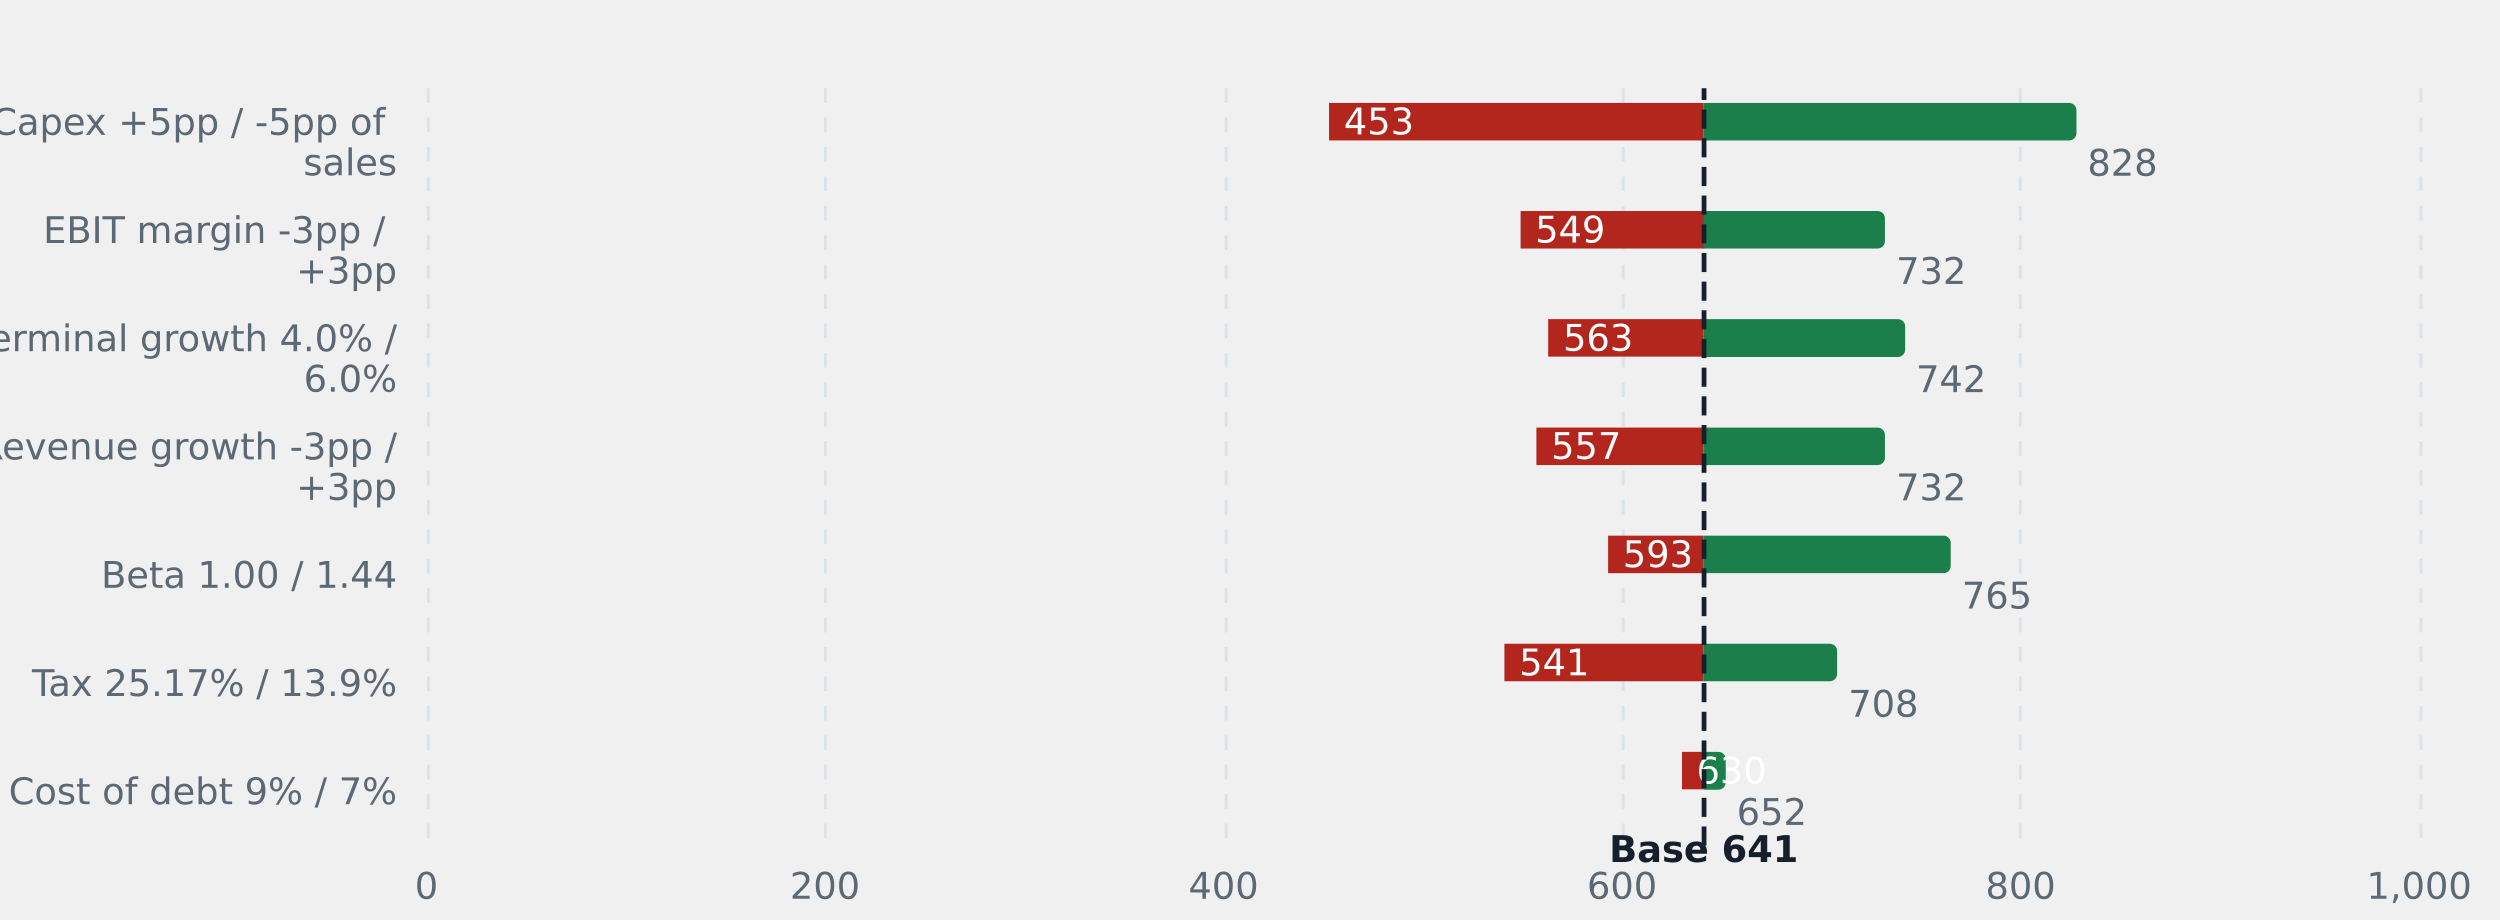
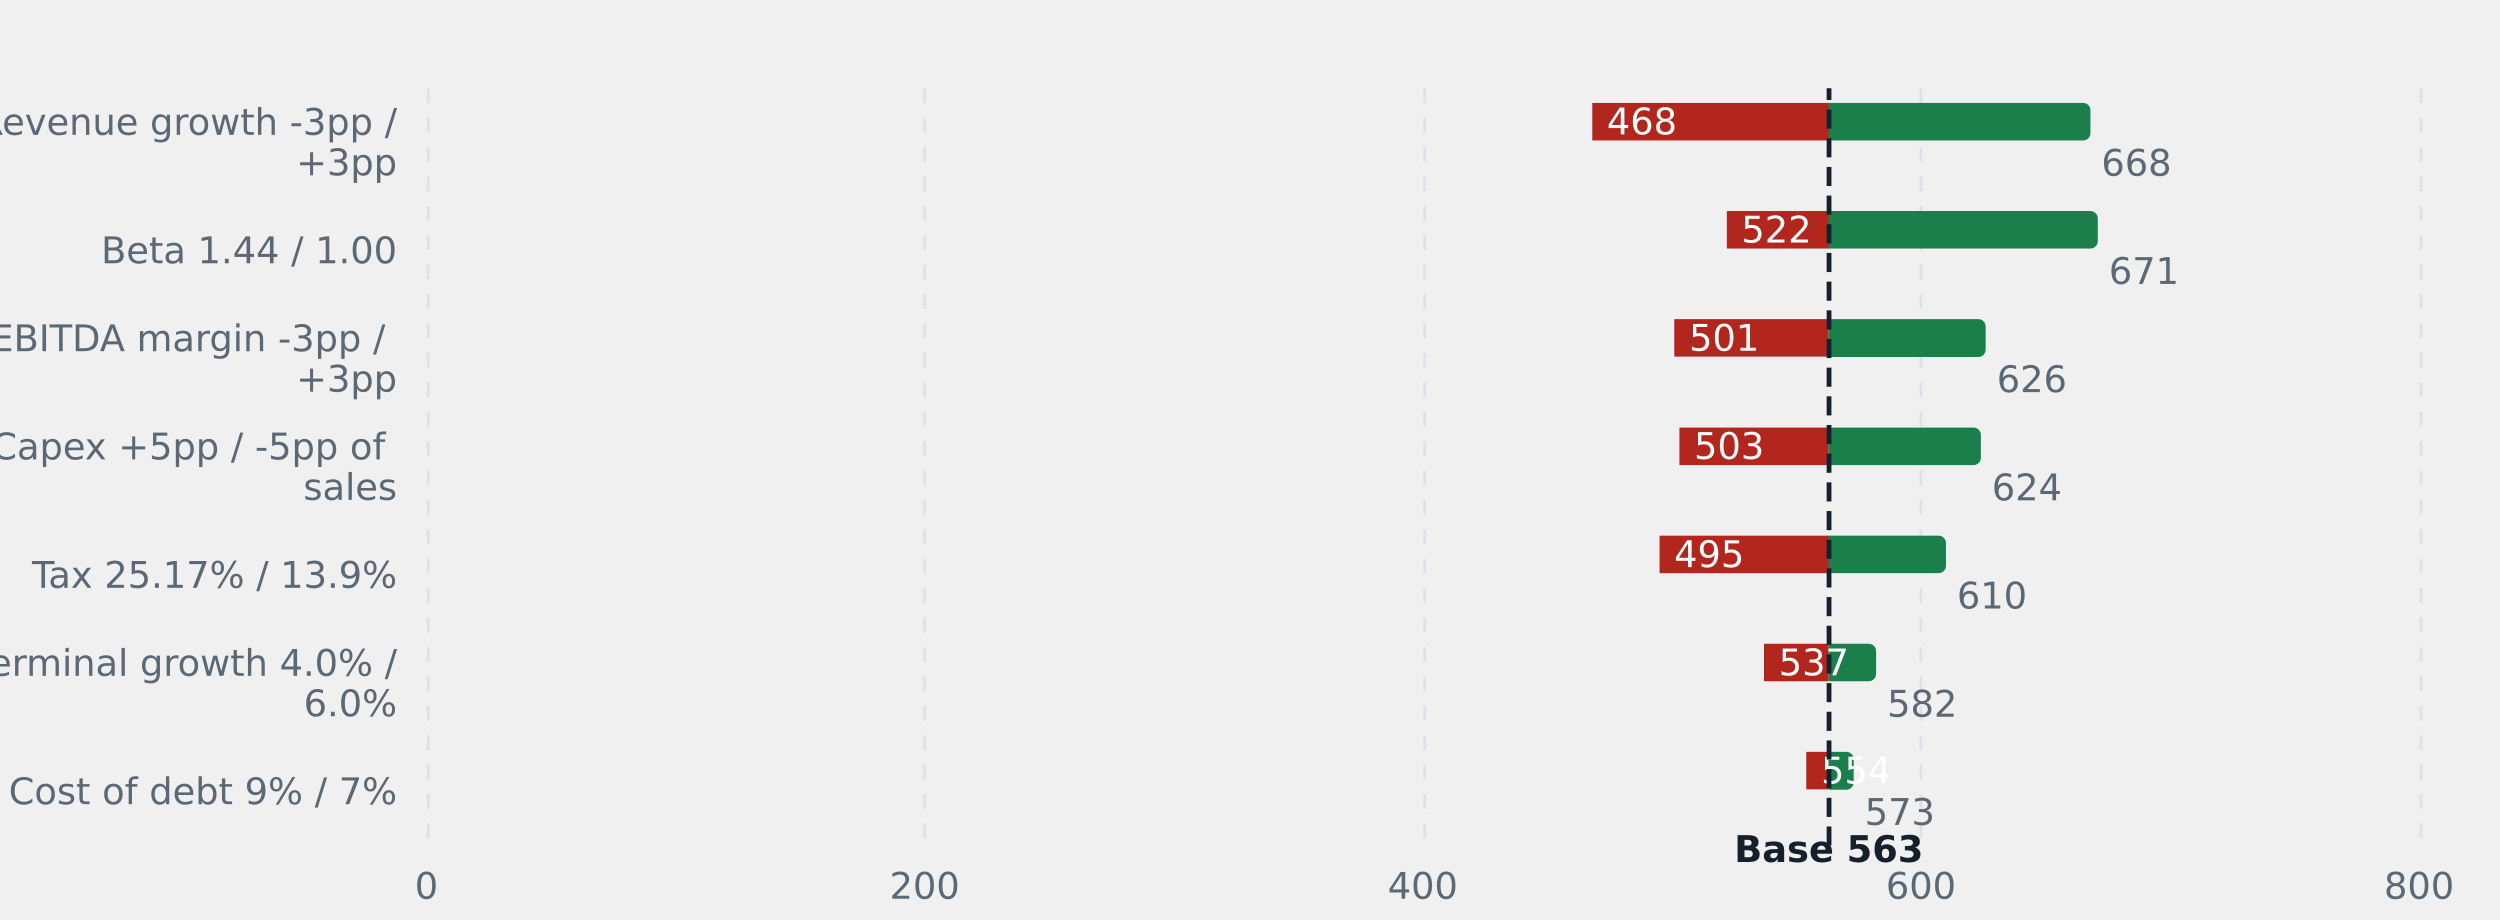
<svg xmlns="http://www.w3.org/2000/svg" preserveAspectRatio="xMidYMid meet" width="680" height="250" version="1.1" baseProfile="full" viewBox="0 0 680 250">
  <rect width="680" height="250" x="0" y="0" fill="none" />
  <path d="M116.5 24L116.5 230" fill="none" pointer-events="visible" stroke="#dbe3ea" stroke-width="0.8" stroke-dasharray="4,4" class="zr15-cls-82" />
-   <path d="M224.5 24L224.5 230" fill="none" pointer-events="visible" stroke="#dbe3ea" stroke-width="0.8" stroke-dasharray="4,4" class="zr15-cls-82" />
-   <path d="M333.5 24L333.5 230" fill="none" pointer-events="visible" stroke="#dbe3ea" stroke-width="0.8" stroke-dasharray="4,4" class="zr15-cls-82" />
-   <path d="M441.5 24L441.5 230" fill="none" pointer-events="visible" stroke="#dbe3ea" stroke-width="0.8" stroke-dasharray="4,4" class="zr15-cls-82" />
-   <path d="M549.5 24L549.5 230" fill="none" pointer-events="visible" stroke="#dbe3ea" stroke-width="0.8" stroke-dasharray="4,4" class="zr15-cls-82" />
+   <path d="M251.5 24L251.5 230" fill="none" pointer-events="visible" stroke="#dbe3ea" stroke-width="0.8" stroke-dasharray="4,4" class="zr15-cls-82" />
+   <path d="M387.5 24L387.5 230" fill="none" pointer-events="visible" stroke="#dbe3ea" stroke-width="0.8" stroke-dasharray="4,4" class="zr15-cls-82" />
+   <path d="M522.5 24L522.5 230" fill="none" pointer-events="visible" stroke="#dbe3ea" stroke-width="0.8" stroke-dasharray="4,4" class="zr15-cls-82" />
  <path d="M658.5 24L658.5 230" fill="none" pointer-events="visible" stroke="#dbe3ea" stroke-width="0.8" stroke-dasharray="4,4" class="zr15-cls-82" />
  <path d="M-104 -5.5l104 0l0 11l-104 0Z" transform="translate(108 215.2857)" fill="none" pointer-events="visible" class="zr15-cls-82" />
  <text dominant-baseline="central" text-anchor="end" style="font-size:10px;font-family:Carlito, Calibri, 'DejaVu Sans', sans-serif;" xml:space="preserve" transform="translate(108 215.2857)" fill="#5b6875">Cost of debt 9% / 7%</text>
-   <path d="M-104 -5.5l104 0l0 11l-104 0Z" transform="translate(108 185.8571)" fill="none" pointer-events="visible" class="zr15-cls-82" />
-   <text dominant-baseline="central" text-anchor="end" style="font-size:10px;font-family:Carlito, Calibri, 'DejaVu Sans', sans-serif;" xml:space="preserve" transform="translate(108 185.8571)" fill="#5b6875">Tax 25.17% / 13.9%</text>
+   <path d="M-104 -11l104 0l0 22l-104 0Z" transform="translate(108 185.8571)" fill="none" pointer-events="visible" class="zr15-cls-82" />
+   <text dominant-baseline="central" text-anchor="end" style="font-size:10px;font-family:Carlito, Calibri, 'DejaVu Sans', sans-serif;" xml:space="preserve" y="-5.5" transform="translate(108 185.8571)" fill="#5b6875">Terminal growth 4.0% /</text>
+   <text dominant-baseline="central" text-anchor="end" style="font-size:10px;font-family:Carlito, Calibri, 'DejaVu Sans', sans-serif;" xml:space="preserve" y="5.5" transform="translate(108 185.8571)" fill="#5b6875"> 6.0%</text>
  <path d="M-104 -5.5l104 0l0 11l-104 0Z" transform="translate(108 156.4286)" fill="none" pointer-events="visible" class="zr15-cls-82" />
-   <text dominant-baseline="central" text-anchor="end" style="font-size:10px;font-family:Carlito, Calibri, 'DejaVu Sans', sans-serif;" xml:space="preserve" transform="translate(108 156.4286)" fill="#5b6875">Beta 1.00 / 1.44</text>
+   <text dominant-baseline="central" text-anchor="end" style="font-size:10px;font-family:Carlito, Calibri, 'DejaVu Sans', sans-serif;" xml:space="preserve" transform="translate(108 156.4286)" fill="#5b6875">Tax 25.17% / 13.9%</text>
  <path d="M-104 -11l104 0l0 22l-104 0Z" transform="translate(108 127)" fill="none" pointer-events="visible" class="zr15-cls-82" />
-   <text dominant-baseline="central" text-anchor="end" style="font-size:10px;font-family:Carlito, Calibri, 'DejaVu Sans', sans-serif;" xml:space="preserve" y="-5.5" transform="translate(108 127)" fill="#5b6875">Revenue growth -3pp /</text>
-   <text dominant-baseline="central" text-anchor="end" style="font-size:10px;font-family:Carlito, Calibri, 'DejaVu Sans', sans-serif;" xml:space="preserve" y="5.5" transform="translate(108 127)" fill="#5b6875"> +3pp</text>
+   <text dominant-baseline="central" text-anchor="end" style="font-size:10px;font-family:Carlito, Calibri, 'DejaVu Sans', sans-serif;" xml:space="preserve" y="-5.5" transform="translate(108 127)" fill="#5b6875">Capex +5pp / -5pp of </text>
+   <text dominant-baseline="central" text-anchor="end" style="font-size:10px;font-family:Carlito, Calibri, 'DejaVu Sans', sans-serif;" y="5.5" transform="translate(108 127)" fill="#5b6875">sales</text>
  <path d="M-104 -11l104 0l0 22l-104 0Z" transform="translate(108 97.5714)" fill="none" pointer-events="visible" class="zr15-cls-82" />
-   <text dominant-baseline="central" text-anchor="end" style="font-size:10px;font-family:Carlito, Calibri, 'DejaVu Sans', sans-serif;" xml:space="preserve" y="-5.5" transform="translate(108 97.5714)" fill="#5b6875">Terminal growth 4.0% /</text>
-   <text dominant-baseline="central" text-anchor="end" style="font-size:10px;font-family:Carlito, Calibri, 'DejaVu Sans', sans-serif;" xml:space="preserve" y="5.5" transform="translate(108 97.5714)" fill="#5b6875"> 6.0%</text>
-   <path d="M-104 -11l104 0l0 22l-104 0Z" transform="translate(108 68.1429)" fill="none" pointer-events="visible" class="zr15-cls-82" />
-   <text dominant-baseline="central" text-anchor="end" style="font-size:10px;font-family:Carlito, Calibri, 'DejaVu Sans', sans-serif;" xml:space="preserve" y="-5.5" transform="translate(108 68.1429)" fill="#5b6875">EBIT margin -3pp / </text>
-   <text dominant-baseline="central" text-anchor="end" style="font-size:10px;font-family:Carlito, Calibri, 'DejaVu Sans', sans-serif;" y="5.5" transform="translate(108 68.1429)" fill="#5b6875">+3pp</text>
+   <text dominant-baseline="central" text-anchor="end" style="font-size:10px;font-family:Carlito, Calibri, 'DejaVu Sans', sans-serif;" xml:space="preserve" y="-5.5" transform="translate(108 97.5714)" fill="#5b6875">EBITDA margin -3pp / </text>
+   <text dominant-baseline="central" text-anchor="end" style="font-size:10px;font-family:Carlito, Calibri, 'DejaVu Sans', sans-serif;" y="5.5" transform="translate(108 97.5714)" fill="#5b6875">+3pp</text>
+   <path d="M-104 -5.5l104 0l0 11l-104 0Z" transform="translate(108 68.1429)" fill="none" pointer-events="visible" class="zr15-cls-82" />
+   <text dominant-baseline="central" text-anchor="end" style="font-size:10px;font-family:Carlito, Calibri, 'DejaVu Sans', sans-serif;" xml:space="preserve" transform="translate(108 68.1429)" fill="#5b6875">Beta 1.44 / 1.00</text>
  <path d="M-104 -11l104 0l0 22l-104 0Z" transform="translate(108 38.7143)" fill="none" pointer-events="visible" class="zr15-cls-82" />
-   <text dominant-baseline="central" text-anchor="end" style="font-size:10px;font-family:Carlito, Calibri, 'DejaVu Sans', sans-serif;" xml:space="preserve" y="-5.5" transform="translate(108 38.7143)" fill="#5b6875">Capex +5pp / -5pp of </text>
-   <text dominant-baseline="central" text-anchor="end" style="font-size:10px;font-family:Carlito, Calibri, 'DejaVu Sans', sans-serif;" y="5.5" transform="translate(108 38.7143)" fill="#5b6875">sales</text>
+   <text dominant-baseline="central" text-anchor="end" style="font-size:10px;font-family:Carlito, Calibri, 'DejaVu Sans', sans-serif;" xml:space="preserve" y="-5.5" transform="translate(108 38.7143)" fill="#5b6875">Revenue growth -3pp /</text>
+   <text dominant-baseline="central" text-anchor="end" style="font-size:10px;font-family:Carlito, Calibri, 'DejaVu Sans', sans-serif;" xml:space="preserve" y="5.5" transform="translate(108 38.7143)" fill="#5b6875"> +3pp</text>
  <text dominant-baseline="central" text-anchor="middle" style="font-size:10px;font-family:Carlito, Calibri, 'DejaVu Sans', sans-serif;" y="5" transform="translate(116 236)" fill="#5b6875">0</text>
-   <text dominant-baseline="central" text-anchor="middle" style="font-size:10px;font-family:Carlito, Calibri, 'DejaVu Sans', sans-serif;" y="5" transform="translate(224.4 236)" fill="#5b6875">200</text>
-   <text dominant-baseline="central" text-anchor="middle" style="font-size:10px;font-family:Carlito, Calibri, 'DejaVu Sans', sans-serif;" y="5" transform="translate(332.8 236)" fill="#5b6875">400</text>
-   <text dominant-baseline="central" text-anchor="middle" style="font-size:10px;font-family:Carlito, Calibri, 'DejaVu Sans', sans-serif;" y="5" transform="translate(441.2 236)" fill="#5b6875">600</text>
-   <text dominant-baseline="central" text-anchor="middle" style="font-size:10px;font-family:Carlito, Calibri, 'DejaVu Sans', sans-serif;" y="5" transform="translate(549.6 236)" fill="#5b6875">800</text>
-   <text dominant-baseline="central" text-anchor="middle" style="font-size:10px;font-family:Carlito, Calibri, 'DejaVu Sans', sans-serif;" y="5" transform="translate(658 236)" fill="#5b6875">1,000</text>
-   <path d="M116 204.5l341.5 0l0 10.2l-341.5 0Z" fill="none" pointer-events="visible" ecmeta_series_index="0" ecmeta_data_index="0" ecmeta_ssr_type="chart" ecmeta_silent="true" class="zr15-cls-82" />
-   <path d="M116 175.1l293.2 0l0 10.2l-293.2 0Z" fill="none" pointer-events="visible" ecmeta_series_index="0" ecmeta_data_index="1" ecmeta_ssr_type="chart" ecmeta_silent="true" class="zr15-cls-82" />
-   <path d="M116 145.7l321.4 0l0 10.2l-321.4 0Z" fill="none" pointer-events="visible" ecmeta_series_index="0" ecmeta_data_index="2" ecmeta_ssr_type="chart" ecmeta_silent="true" class="zr15-cls-82" />
-   <path d="M116 116.3l301.9 0l0 10.2l-301.9 0Z" fill="none" pointer-events="visible" ecmeta_series_index="0" ecmeta_data_index="3" ecmeta_ssr_type="chart" ecmeta_silent="true" class="zr15-cls-82" />
-   <path d="M116 86.8l305.1 0l0 10.2l-305.1 0Z" fill="none" pointer-events="visible" ecmeta_series_index="0" ecmeta_data_index="4" ecmeta_ssr_type="chart" ecmeta_silent="true" class="zr15-cls-82" />
-   <path d="M116 57.4l297.6 0l0 10.2l-297.6 0Z" fill="none" pointer-events="visible" ecmeta_series_index="0" ecmeta_data_index="5" ecmeta_ssr_type="chart" ecmeta_silent="true" class="zr15-cls-82" />
-   <path d="M116 28l245.5 0l0 10.2l-245.5 0Z" fill="none" pointer-events="visible" ecmeta_series_index="0" ecmeta_data_index="6" ecmeta_ssr_type="chart" ecmeta_silent="true" class="zr15-cls-82" />
-   <path d="M457.5 204.5l6 0l0 10.2l-6 0Z" fill="#b3261e" ecmeta_series_index="1" ecmeta_data_index="0" ecmeta_ssr_type="chart" class="zr15-cls-83" />
-   <path d="M409.2 175.1l54.2 0l0 10.2l-54.2 0Z" fill="#b3261e" ecmeta_series_index="1" ecmeta_data_index="1" ecmeta_ssr_type="chart" class="zr15-cls-83" />
-   <path d="M437.4 145.7l26 0l0 10.2l-26 0Z" fill="#b3261e" ecmeta_series_index="1" ecmeta_data_index="2" ecmeta_ssr_type="chart" class="zr15-cls-83" />
-   <path d="M417.9 116.3l45.5 0l0 10.2l-45.5 0Z" fill="#b3261e" ecmeta_series_index="1" ecmeta_data_index="3" ecmeta_ssr_type="chart" class="zr15-cls-83" />
-   <path d="M421.1 86.8l42.3 0l0 10.2l-42.3 0Z" fill="#b3261e" ecmeta_series_index="1" ecmeta_data_index="4" ecmeta_ssr_type="chart" class="zr15-cls-83" />
-   <path d="M413.6 57.4l49.9 0l0 10.2l-49.9 0Z" fill="#b3261e" ecmeta_series_index="1" ecmeta_data_index="5" ecmeta_ssr_type="chart" class="zr15-cls-83" />
-   <path d="M361.5 28l101.9 0l0 10.2l-101.9 0Z" fill="#b3261e" ecmeta_series_index="1" ecmeta_data_index="6" ecmeta_ssr_type="chart" class="zr15-cls-83" />
-   <path d="M463.4 204.5L467.4 204.5A2 2 0 0 1 469.4 206.5L469.4 212.8A2 2 0 0 1 467.4 214.8L463.4 214.8L463.4 204.5Z" fill="#1a7f4b" ecmeta_series_index="2" ecmeta_data_index="0" ecmeta_ssr_type="chart" class="zr15-cls-84" />
-   <path d="M463.4 175.1L497.7 175.1A2 2 0 0 1 499.7 177.1L499.7 183.3A2 2 0 0 1 497.7 185.3L463.4 185.3L463.4 175.1Z" fill="#1a7f4b" ecmeta_series_index="2" ecmeta_data_index="1" ecmeta_ssr_type="chart" class="zr15-cls-84" />
-   <path d="M463.4 145.7L528.6 145.7A2 2 0 0 1 530.6 147.7L530.6 153.9A2 2 0 0 1 528.6 155.9L463.4 155.9L463.4 145.7Z" fill="#1a7f4b" ecmeta_series_index="2" ecmeta_data_index="2" ecmeta_ssr_type="chart" class="zr15-cls-84" />
-   <path d="M463.4 116.3L510.7 116.3A2 2 0 0 1 512.7 118.3L512.7 124.5A2 2 0 0 1 510.7 126.5L463.4 126.5L463.4 116.3Z" fill="#1a7f4b" ecmeta_series_index="2" ecmeta_data_index="3" ecmeta_ssr_type="chart" class="zr15-cls-84" />
-   <path d="M463.4 86.8L516.2 86.8A2 2 0 0 1 518.2 88.8L518.2 95.1A2 2 0 0 1 516.2 97.1L463.4 97.1L463.4 86.8Z" fill="#1a7f4b" ecmeta_series_index="2" ecmeta_data_index="4" ecmeta_ssr_type="chart" class="zr15-cls-84" />
-   <path d="M463.4 57.4L510.7 57.4A2 2 0 0 1 512.7 59.4L512.7 65.6A2 2 0 0 1 510.7 67.6L463.4 67.6L463.4 57.4Z" fill="#1a7f4b" ecmeta_series_index="2" ecmeta_data_index="5" ecmeta_ssr_type="chart" class="zr15-cls-84" />
-   <path d="M463.4 28L562.8 28A2 2 0 0 1 564.8 30L564.8 36.2A2 2 0 0 1 562.8 38.2L463.4 38.2L463.4 28Z" fill="#1a7f4b" ecmeta_series_index="2" ecmeta_data_index="6" ecmeta_ssr_type="chart" class="zr15-cls-84" />
-   <path d="M116 215.8l353.4 0l0 10.2l-353.4 0Z" fill="none" pointer-events="visible" ecmeta_series_index="3" ecmeta_data_index="0" ecmeta_ssr_type="chart" ecmeta_silent="true" class="zr15-cls-82" />
-   <path d="M116 186.4l383.7 0l0 10.2l-383.7 0Z" fill="none" pointer-events="visible" ecmeta_series_index="3" ecmeta_data_index="1" ecmeta_ssr_type="chart" ecmeta_silent="true" class="zr15-cls-82" />
-   <path d="M116 156.9l414.6 0l0 10.2l-414.6 0Z" fill="none" pointer-events="visible" ecmeta_series_index="3" ecmeta_data_index="2" ecmeta_ssr_type="chart" ecmeta_silent="true" class="zr15-cls-82" />
-   <path d="M116 127.5l396.7 0l0 10.2l-396.7 0Z" fill="none" pointer-events="visible" ecmeta_series_index="3" ecmeta_data_index="3" ecmeta_ssr_type="chart" ecmeta_silent="true" class="zr15-cls-82" />
-   <path d="M116 98.1l402.2 0l0 10.2l-402.2 0Z" fill="none" pointer-events="visible" ecmeta_series_index="3" ecmeta_data_index="4" ecmeta_ssr_type="chart" ecmeta_silent="true" class="zr15-cls-82" />
-   <path d="M116 68.7l396.7 0l0 10.2l-396.7 0Z" fill="none" pointer-events="visible" ecmeta_series_index="3" ecmeta_data_index="5" ecmeta_ssr_type="chart" ecmeta_silent="true" class="zr15-cls-82" />
-   <path d="M116 39.2l448.8 0l0 10.2l-448.8 0Z" fill="none" pointer-events="visible" ecmeta_series_index="3" ecmeta_data_index="6" ecmeta_ssr_type="chart" ecmeta_silent="true" class="zr15-cls-82" />
-   <text dominant-baseline="central" text-anchor="start" style="font-size:10px;font-family:Carlito, Calibri, 'DejaVu Sans', sans-serif;" transform="translate(461.46 209.6593)" fill="#fff">630</text>
-   <text dominant-baseline="central" text-anchor="start" style="font-size:10px;font-family:Carlito, Calibri, 'DejaVu Sans', sans-serif;" transform="translate(413.222 180.2307)" fill="#fff">541</text>
-   <text dominant-baseline="central" text-anchor="start" style="font-size:10px;font-family:Carlito, Calibri, 'DejaVu Sans', sans-serif;" transform="translate(441.406 150.8021)" fill="#fff">593</text>
-   <text dominant-baseline="central" text-anchor="start" style="font-size:10px;font-family:Carlito, Calibri, 'DejaVu Sans', sans-serif;" transform="translate(421.894 121.3735)" fill="#fff">557</text>
-   <text dominant-baseline="central" text-anchor="start" style="font-size:10px;font-family:Carlito, Calibri, 'DejaVu Sans', sans-serif;" transform="translate(425.146 91.945)" fill="#fff">563</text>
-   <text dominant-baseline="central" text-anchor="start" style="font-size:10px;font-family:Carlito, Calibri, 'DejaVu Sans', sans-serif;" transform="translate(417.558 62.5164)" fill="#fff">549</text>
-   <text dominant-baseline="central" text-anchor="start" style="font-size:10px;font-family:Carlito, Calibri, 'DejaVu Sans', sans-serif;" transform="translate(365.526 33.0878)" fill="#fff">453</text>
-   <text dominant-baseline="central" text-anchor="start" style="font-size:10px;font-family:Carlito, Calibri, 'DejaVu Sans', sans-serif;" transform="translate(472.384 220.9122)" fill="#5b6875">652</text>
-   <text dominant-baseline="central" text-anchor="start" style="font-size:10px;font-family:Carlito, Calibri, 'DejaVu Sans', sans-serif;" transform="translate(502.736 191.4836)" fill="#5b6875">708</text>
-   <text dominant-baseline="central" text-anchor="start" style="font-size:10px;font-family:Carlito, Calibri, 'DejaVu Sans', sans-serif;" transform="translate(533.63 162.055)" fill="#5b6875">765</text>
-   <text dominant-baseline="central" text-anchor="start" style="font-size:10px;font-family:Carlito, Calibri, 'DejaVu Sans', sans-serif;" transform="translate(515.744 132.6265)" fill="#5b6875">732</text>
-   <text dominant-baseline="central" text-anchor="start" style="font-size:10px;font-family:Carlito, Calibri, 'DejaVu Sans', sans-serif;" transform="translate(521.164 103.1979)" fill="#5b6875">742</text>
-   <text dominant-baseline="central" text-anchor="start" style="font-size:10px;font-family:Carlito, Calibri, 'DejaVu Sans', sans-serif;" transform="translate(515.744 73.7693)" fill="#5b6875">732</text>
-   <text dominant-baseline="central" text-anchor="start" style="font-size:10px;font-family:Carlito, Calibri, 'DejaVu Sans', sans-serif;" transform="translate(567.776 44.3407)" fill="#5b6875">828</text>
-   <path d="M463.5 230L463.5 24" fill="none" pointer-events="visible" stroke="#16202c" stroke-width="1.3" stroke-dasharray="5.2,2.6" ecmeta_series_index="2" ecmeta_data_index="0" ecmeta_ssr_type="chart" ecmeta_silent="true" class="zr15-cls-82" />
-   <text dominant-baseline="central" text-anchor="middle" style="font-size:10px;font-family:Carlito, Calibri, 'DejaVu Sans', sans-serif;font-weight:700;" xml:space="preserve" y="-5" transform="translate(463.422 236)" fill="#16202c">Base 641</text>
+   <text dominant-baseline="central" text-anchor="middle" style="font-size:10px;font-family:Carlito, Calibri, 'DejaVu Sans', sans-serif;" y="5" transform="translate(251.5 236)" fill="#5b6875">200</text>
+   <text dominant-baseline="central" text-anchor="middle" style="font-size:10px;font-family:Carlito, Calibri, 'DejaVu Sans', sans-serif;" y="5" transform="translate(387 236)" fill="#5b6875">400</text>
+   <text dominant-baseline="central" text-anchor="middle" style="font-size:10px;font-family:Carlito, Calibri, 'DejaVu Sans', sans-serif;" y="5" transform="translate(522.5 236)" fill="#5b6875">600</text>
+   <text dominant-baseline="central" text-anchor="middle" style="font-size:10px;font-family:Carlito, Calibri, 'DejaVu Sans', sans-serif;" y="5" transform="translate(658 236)" fill="#5b6875">800</text>
+   <path d="M116 204.5l375.3 0l0 10.2l-375.3 0Z" fill="none" pointer-events="visible" ecmeta_series_index="0" ecmeta_data_index="0" ecmeta_ssr_type="chart" ecmeta_silent="true" class="zr15-cls-82" />
+   <path d="M116 175.1l363.8 0l0 10.2l-363.8 0Z" fill="none" pointer-events="visible" ecmeta_series_index="0" ecmeta_data_index="1" ecmeta_ssr_type="chart" ecmeta_silent="true" class="zr15-cls-82" />
+   <path d="M116 145.7l335.4 0l0 10.2l-335.4 0Z" fill="none" pointer-events="visible" ecmeta_series_index="0" ecmeta_data_index="2" ecmeta_ssr_type="chart" ecmeta_silent="true" class="zr15-cls-82" />
+   <path d="M116 116.3l340.8 0l0 10.2l-340.8 0Z" fill="none" pointer-events="visible" ecmeta_series_index="0" ecmeta_data_index="3" ecmeta_ssr_type="chart" ecmeta_silent="true" class="zr15-cls-82" />
+   <path d="M116 86.8l339.4 0l0 10.2l-339.4 0Z" fill="none" pointer-events="visible" ecmeta_series_index="0" ecmeta_data_index="4" ecmeta_ssr_type="chart" ecmeta_silent="true" class="zr15-cls-82" />
+   <path d="M116 57.4l353.7 0l0 10.2l-353.7 0Z" fill="none" pointer-events="visible" ecmeta_series_index="0" ecmeta_data_index="5" ecmeta_ssr_type="chart" ecmeta_silent="true" class="zr15-cls-82" />
+   <path d="M116 28l317.1 0l0 10.2l-317.1 0Z" fill="none" pointer-events="visible" ecmeta_series_index="0" ecmeta_data_index="6" ecmeta_ssr_type="chart" ecmeta_silent="true" class="zr15-cls-82" />
+   <path d="M491.3 204.5l6.1 0l0 10.2l-6.1 0Z" fill="#b3261e" ecmeta_series_index="1" ecmeta_data_index="0" ecmeta_ssr_type="chart" class="zr15-cls-83" />
+   <path d="M479.8 175.1l17.6 0l0 10.2l-17.6 0Z" fill="#b3261e" ecmeta_series_index="1" ecmeta_data_index="1" ecmeta_ssr_type="chart" class="zr15-cls-83" />
+   <path d="M451.4 145.7l46.1 0l0 10.2l-46.1 0Z" fill="#b3261e" ecmeta_series_index="1" ecmeta_data_index="2" ecmeta_ssr_type="chart" class="zr15-cls-83" />
+   <path d="M456.8 116.3l40.6 0l0 10.2l-40.6 0Z" fill="#b3261e" ecmeta_series_index="1" ecmeta_data_index="3" ecmeta_ssr_type="chart" class="zr15-cls-83" />
+   <path d="M455.4 86.8l42 0l0 10.2l-42 0Z" fill="#b3261e" ecmeta_series_index="1" ecmeta_data_index="4" ecmeta_ssr_type="chart" class="zr15-cls-83" />
+   <path d="M469.7 57.4l27.8 0l0 10.2l-27.8 0Z" fill="#b3261e" ecmeta_series_index="1" ecmeta_data_index="5" ecmeta_ssr_type="chart" class="zr15-cls-83" />
+   <path d="M433.1 28l64.4 0l0 10.2l-64.4 0Z" fill="#b3261e" ecmeta_series_index="1" ecmeta_data_index="6" ecmeta_ssr_type="chart" class="zr15-cls-83" />
+   <path d="M497.4 204.5L502.2 204.5A2 2 0 0 1 504.2 206.5L504.2 212.8A2 2 0 0 1 502.2 214.8L497.4 214.8L497.4 204.5Z" fill="#1a7f4b" ecmeta_series_index="2" ecmeta_data_index="0" ecmeta_ssr_type="chart" class="zr15-cls-84" />
+   <path d="M497.4 175.1L508.3 175.1A2 2 0 0 1 510.3 177.1L510.3 183.3A2 2 0 0 1 508.3 185.3L497.4 185.3L497.4 175.1Z" fill="#1a7f4b" ecmeta_series_index="2" ecmeta_data_index="1" ecmeta_ssr_type="chart" class="zr15-cls-84" />
+   <path d="M497.4 145.7L527.3 145.7A2 2 0 0 1 529.3 147.7L529.3 153.9A2 2 0 0 1 527.3 155.9L497.4 155.9L497.4 145.7Z" fill="#1a7f4b" ecmeta_series_index="2" ecmeta_data_index="2" ecmeta_ssr_type="chart" class="zr15-cls-84" />
+   <path d="M497.4 116.3L536.8 116.3A2 2 0 0 1 538.8 118.3L538.8 124.5A2 2 0 0 1 536.8 126.5L497.4 126.5L497.4 116.3Z" fill="#1a7f4b" ecmeta_series_index="2" ecmeta_data_index="3" ecmeta_ssr_type="chart" class="zr15-cls-84" />
+   <path d="M497.4 86.8L538.1 86.8A2 2 0 0 1 540.1 88.8L540.1 95.1A2 2 0 0 1 538.1 97.1L497.4 97.1L497.4 86.8Z" fill="#1a7f4b" ecmeta_series_index="2" ecmeta_data_index="4" ecmeta_ssr_type="chart" class="zr15-cls-84" />
+   <path d="M497.4 57.4L568.6 57.4A2 2 0 0 1 570.6 59.4L570.6 65.6A2 2 0 0 1 568.6 67.6L497.4 67.6L497.4 57.4Z" fill="#1a7f4b" ecmeta_series_index="2" ecmeta_data_index="5" ecmeta_ssr_type="chart" class="zr15-cls-84" />
+   <path d="M497.4 28L566.6 28A2 2 0 0 1 568.6 30L568.6 36.2A2 2 0 0 1 566.6 38.2L497.4 38.2L497.4 28Z" fill="#1a7f4b" ecmeta_series_index="2" ecmeta_data_index="6" ecmeta_ssr_type="chart" class="zr15-cls-84" />
+   <path d="M116 215.8l388.2 0l0 10.2l-388.2 0Z" fill="none" pointer-events="visible" ecmeta_series_index="3" ecmeta_data_index="0" ecmeta_ssr_type="chart" ecmeta_silent="true" class="zr15-cls-82" />
+   <path d="M116 186.4l394.3 0l0 10.2l-394.3 0Z" fill="none" pointer-events="visible" ecmeta_series_index="3" ecmeta_data_index="1" ecmeta_ssr_type="chart" ecmeta_silent="true" class="zr15-cls-82" />
+   <path d="M116 156.9l413.3 0l0 10.2l-413.3 0Z" fill="none" pointer-events="visible" ecmeta_series_index="3" ecmeta_data_index="2" ecmeta_ssr_type="chart" ecmeta_silent="true" class="zr15-cls-82" />
+   <path d="M116 127.5l422.8 0l0 10.2l-422.8 0Z" fill="none" pointer-events="visible" ecmeta_series_index="3" ecmeta_data_index="3" ecmeta_ssr_type="chart" ecmeta_silent="true" class="zr15-cls-82" />
+   <path d="M116 98.1l424.1 0l0 10.2l-424.1 0Z" fill="none" pointer-events="visible" ecmeta_series_index="3" ecmeta_data_index="4" ecmeta_ssr_type="chart" ecmeta_silent="true" class="zr15-cls-82" />
+   <path d="M116 68.7l454.6 0l0 10.2l-454.6 0Z" fill="none" pointer-events="visible" ecmeta_series_index="3" ecmeta_data_index="5" ecmeta_ssr_type="chart" ecmeta_silent="true" class="zr15-cls-82" />
+   <path d="M116 39.2l452.6 0l0 10.2l-452.6 0Z" fill="none" pointer-events="visible" ecmeta_series_index="3" ecmeta_data_index="6" ecmeta_ssr_type="chart" ecmeta_silent="true" class="zr15-cls-82" />
+   <text dominant-baseline="central" text-anchor="start" style="font-size:10px;font-family:Carlito, Calibri, 'DejaVu Sans', sans-serif;" transform="translate(495.335 209.6593)" fill="#fff">554</text>
+   <text dominant-baseline="central" text-anchor="start" style="font-size:10px;font-family:Carlito, Calibri, 'DejaVu Sans', sans-serif;" transform="translate(483.8175 180.2307)" fill="#fff">537</text>
+   <text dominant-baseline="central" text-anchor="start" style="font-size:10px;font-family:Carlito, Calibri, 'DejaVu Sans', sans-serif;" transform="translate(455.3625 150.8021)" fill="#fff">495</text>
+   <text dominant-baseline="central" text-anchor="start" style="font-size:10px;font-family:Carlito, Calibri, 'DejaVu Sans', sans-serif;" transform="translate(460.7825 121.3735)" fill="#fff">503</text>
+   <text dominant-baseline="central" text-anchor="start" style="font-size:10px;font-family:Carlito, Calibri, 'DejaVu Sans', sans-serif;" transform="translate(459.4275 91.945)" fill="#fff">501</text>
+   <text dominant-baseline="central" text-anchor="start" style="font-size:10px;font-family:Carlito, Calibri, 'DejaVu Sans', sans-serif;" transform="translate(473.655 62.5164)" fill="#fff">522</text>
+   <text dominant-baseline="central" text-anchor="start" style="font-size:10px;font-family:Carlito, Calibri, 'DejaVu Sans', sans-serif;" transform="translate(437.07 33.0878)" fill="#fff">468</text>
+   <text dominant-baseline="central" text-anchor="start" style="font-size:10px;font-family:Carlito, Calibri, 'DejaVu Sans', sans-serif;" transform="translate(507.2075 220.9122)" fill="#5b6875">573</text>
+   <text dominant-baseline="central" text-anchor="start" style="font-size:10px;font-family:Carlito, Calibri, 'DejaVu Sans', sans-serif;" transform="translate(513.305 191.4836)" fill="#5b6875">582</text>
+   <text dominant-baseline="central" text-anchor="start" style="font-size:10px;font-family:Carlito, Calibri, 'DejaVu Sans', sans-serif;" transform="translate(532.275 162.055)" fill="#5b6875">610</text>
+   <text dominant-baseline="central" text-anchor="start" style="font-size:10px;font-family:Carlito, Calibri, 'DejaVu Sans', sans-serif;" transform="translate(541.76 132.6265)" fill="#5b6875">624</text>
+   <text dominant-baseline="central" text-anchor="start" style="font-size:10px;font-family:Carlito, Calibri, 'DejaVu Sans', sans-serif;" transform="translate(543.115 103.1979)" fill="#5b6875">626</text>
+   <text dominant-baseline="central" text-anchor="start" style="font-size:10px;font-family:Carlito, Calibri, 'DejaVu Sans', sans-serif;" transform="translate(573.6025 73.7693)" fill="#5b6875">671</text>
+   <text dominant-baseline="central" text-anchor="start" style="font-size:10px;font-family:Carlito, Calibri, 'DejaVu Sans', sans-serif;" transform="translate(571.57 44.3407)" fill="#5b6875">668</text>
+   <path d="M497.5 230L497.5 24" fill="none" pointer-events="visible" stroke="#16202c" stroke-width="1.3" stroke-dasharray="5.2,2.6" ecmeta_series_index="2" ecmeta_data_index="0" ecmeta_ssr_type="chart" ecmeta_silent="true" class="zr15-cls-82" />
+   <text dominant-baseline="central" text-anchor="middle" style="font-size:10px;font-family:Carlito, Calibri, 'DejaVu Sans', sans-serif;font-weight:700;" xml:space="preserve" y="-5" transform="translate(497.4325 236)" fill="#16202c">Base 563</text>
  <style>
.zr15-cls-82:hover {
pointer-events:none;
}
.zr15-cls-83:hover {
cursor:pointer;
fill:rgba(196,41,33,1);
}
.zr15-cls-84:hover {
cursor:pointer;
fill:rgba(28,139,82,1);
}



</style>
</svg>
